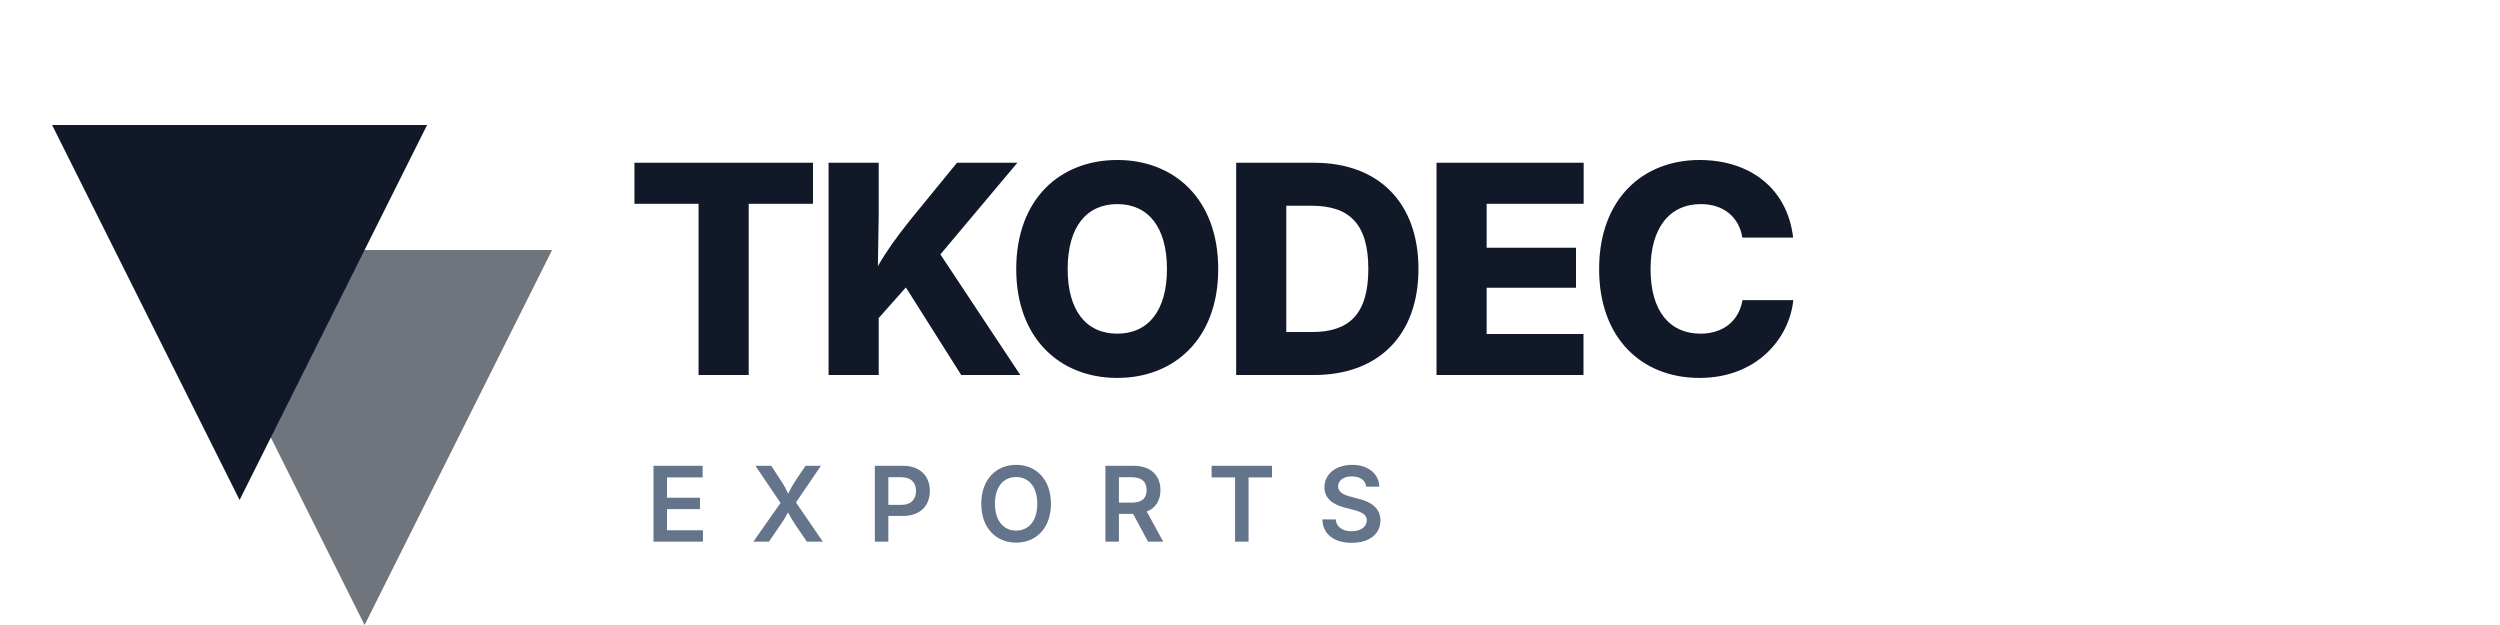
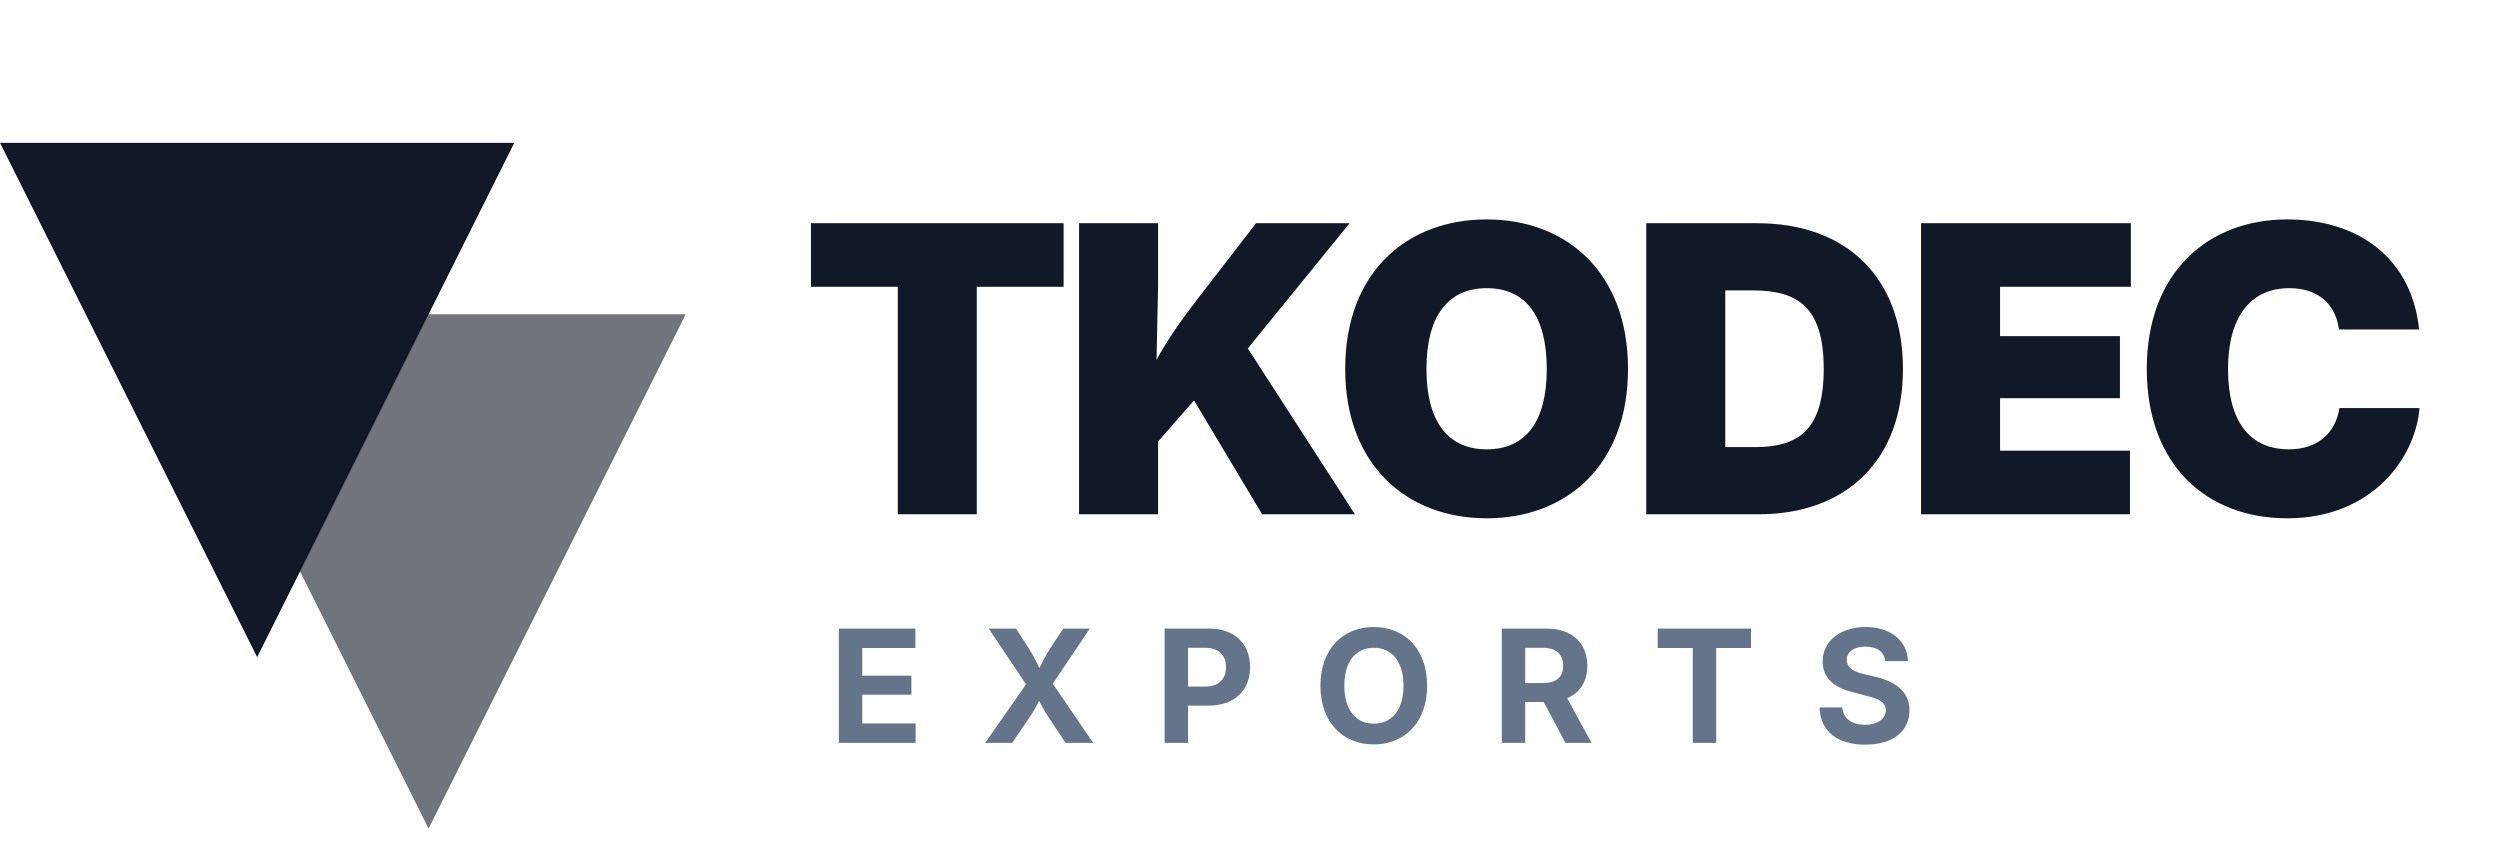
- <svg xmlns="http://www.w3.org/2000/svg" viewBox="0 0 240 60" width="240" height="60">
-   <g transform="translate(5, 12)">
+ <svg xmlns="http://www.w3.org/2000/svg" viewBox="0 0 175 60" width="175" height="60">
+   <g transform="translate(0, 10)">
    <polygon points="0,0 36,0 18,36" fill="#111827" />
    <polygon points="12,12 48,12 30,48" fill="#111827" opacity="0.6" />
  </g>
-   <text x="60" y="36" font-family="'Inter', -apple-system, sans-serif" font-size="28" font-weight="800" fill="#111827" letter-spacing="-1">TKODEC</text>
-   <text x="62" y="52" font-family="'Inter', -apple-system, sans-serif" font-size="10" font-weight="600" fill="#64748b" letter-spacing="4">EXPORTS</text>
+   <text x="56" y="36" font-family="'Inter', -apple-system, sans-serif" font-size="28" font-weight="900" fill="#111827" letter-spacing="-1">TKODEC</text>
+   <text x="58" y="52" font-family="'Inter', -apple-system, sans-serif" font-size="11" font-weight="700" fill="#64748b" letter-spacing="4">EXPORTS</text>
</svg>
